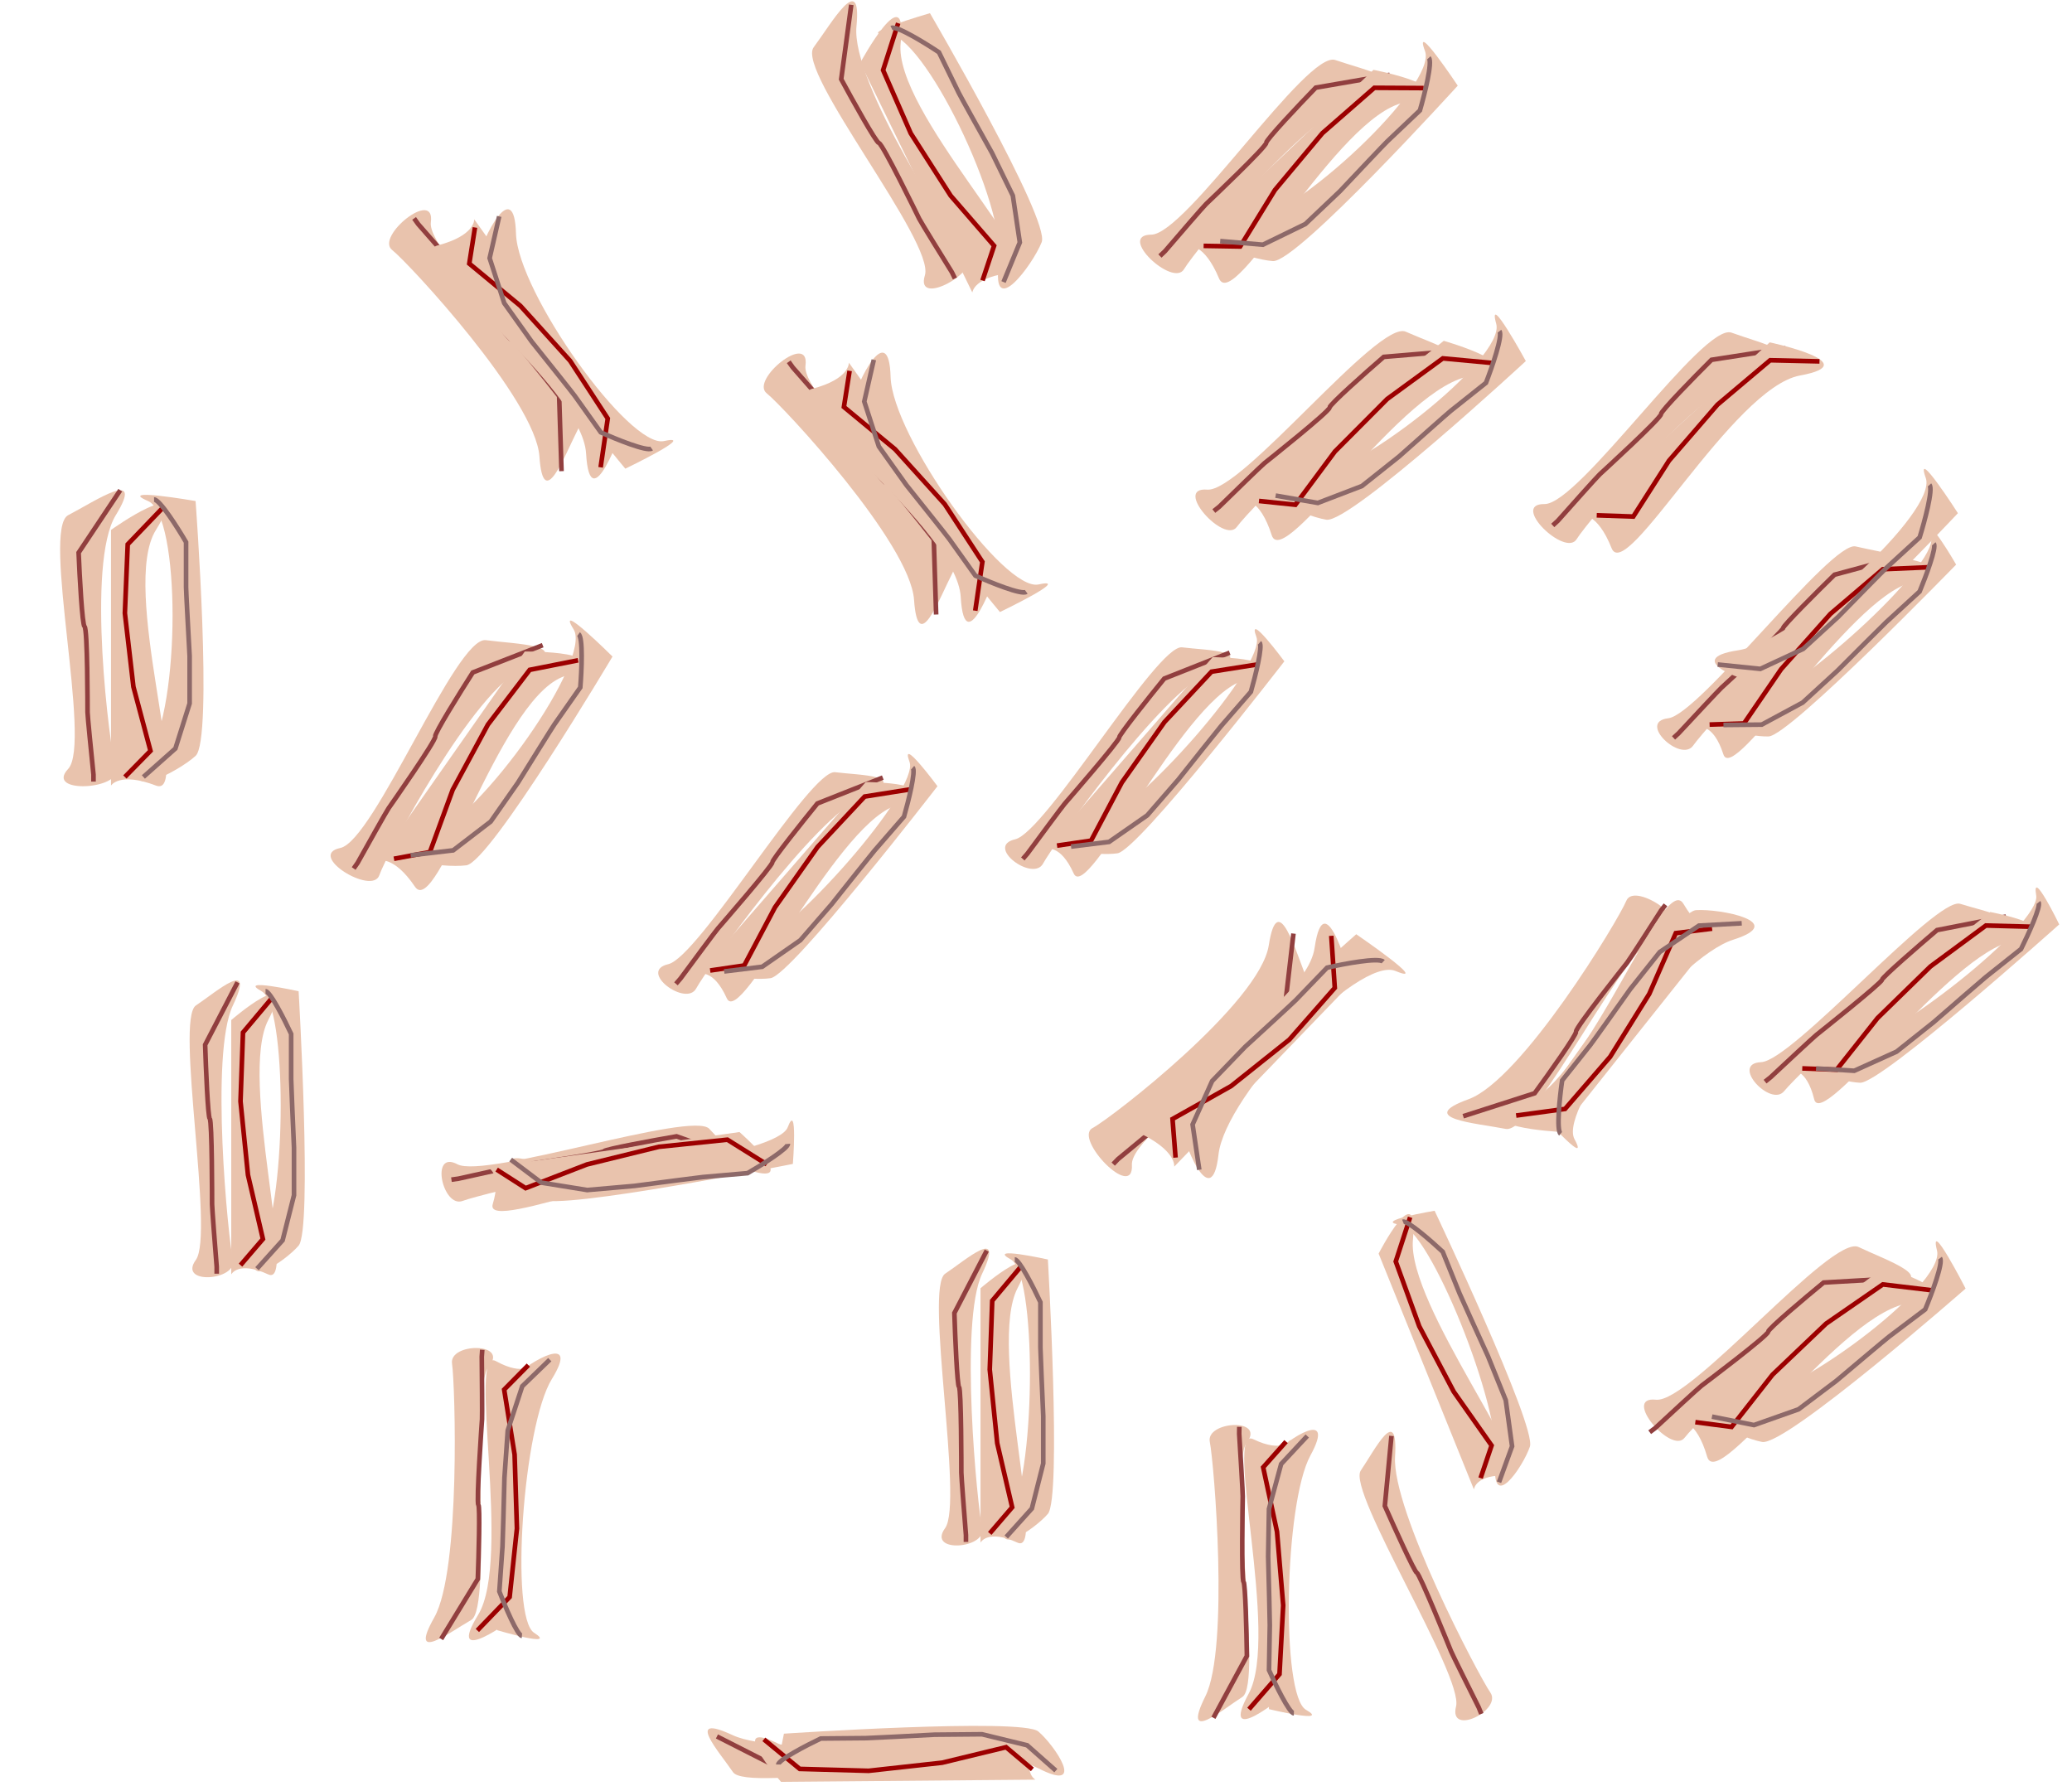
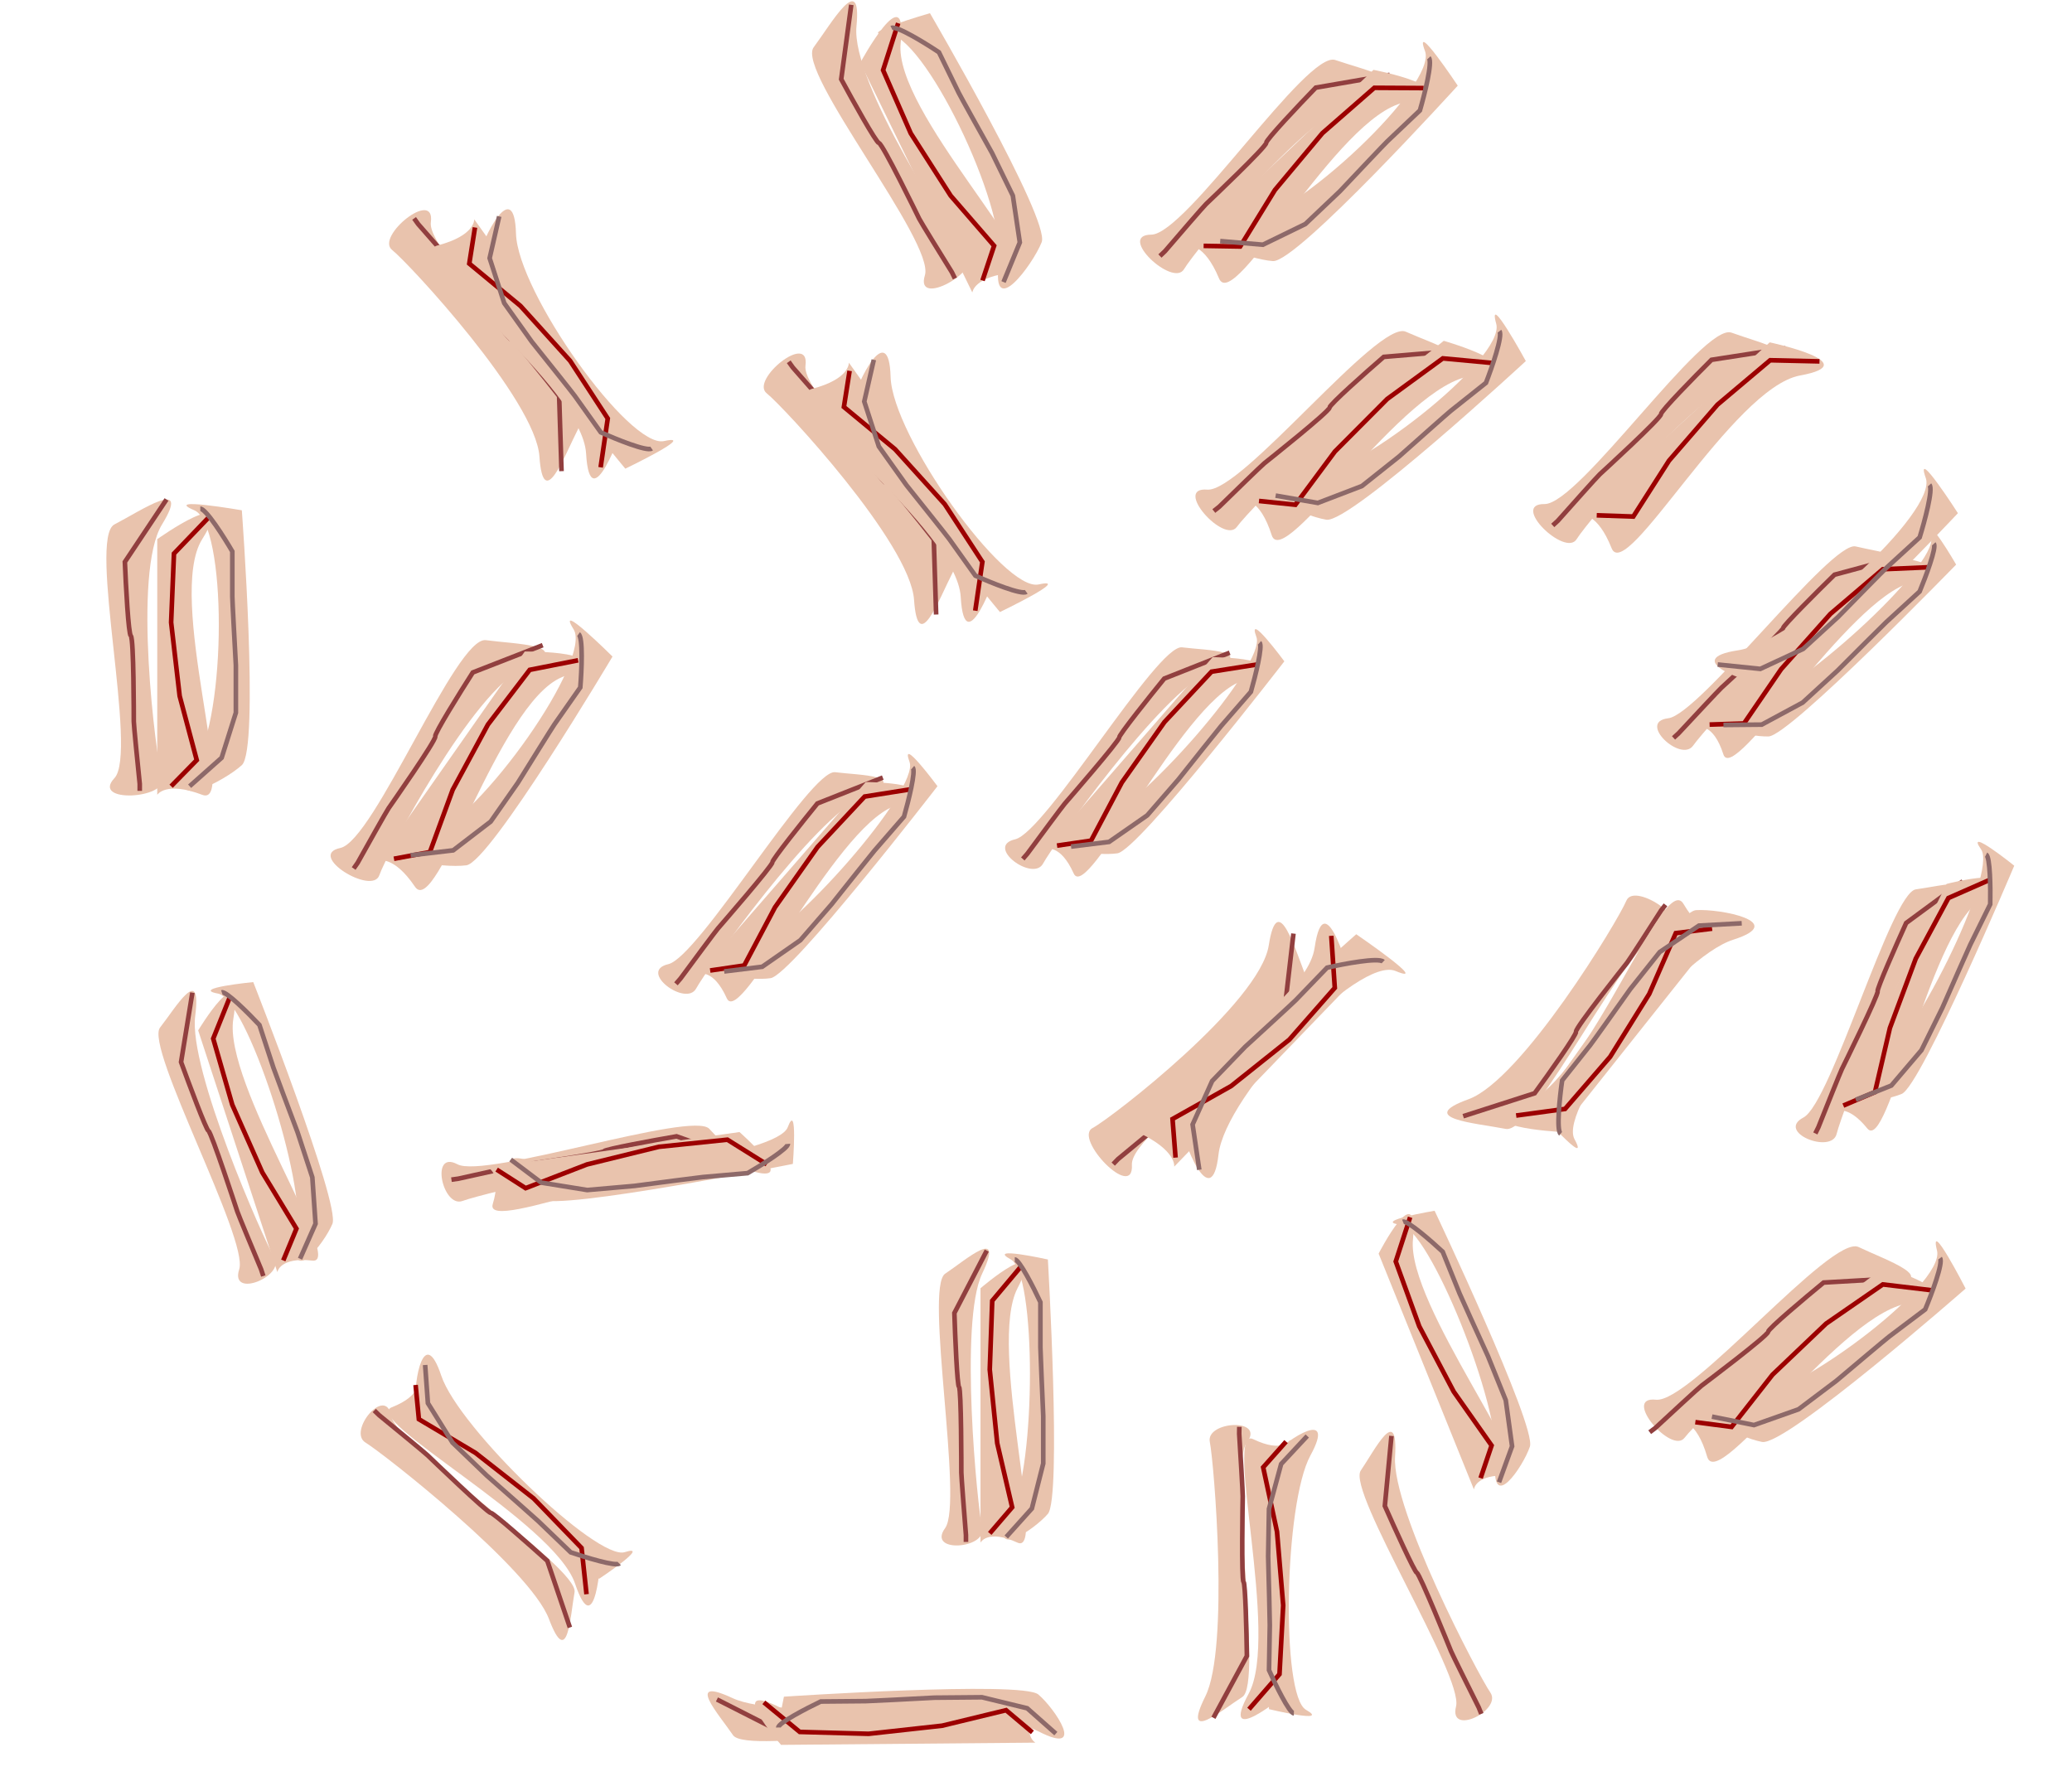
<svg xmlns="http://www.w3.org/2000/svg" width="448" height="386" viewBox="0 0 448 386" fill="none">
-   <path d="M42.354 217.407C46.854 214.408 55.354 206.907 50.354 217.407C45.354 227.907 49.354 267.907 50.354 272.407C51.354 276.908 38.354 277.908 42.354 272.407C46.354 266.907 37.854 220.407 42.354 217.407Z" fill="#E9C3AD" />
+   <path d="M34.602 222.186C37.945 217.935 43.689 208.161 42.205 219.696C40.721 231.231 56.972 267.999 59.323 271.964C61.674 275.93 49.631 280.926 51.721 274.454C53.81 267.982 31.26 226.437 34.602 222.186Z" fill="#E9C3AD" />
  <path d="M255.572 139.969C260.936 140.658 272.271 140.573 261.609 145.218C250.947 149.862 227.724 182.674 225.526 186.727C223.328 190.779 212.861 183.005 219.488 181.478C226.116 179.951 250.208 139.281 255.572 139.969Z" fill="#E9C3AD" />
  <path d="M180.572 166.969C185.936 167.658 197.271 167.573 186.609 172.218C175.947 176.862 152.724 209.674 150.526 213.727C148.328 217.779 137.861 210.005 144.488 208.478C151.116 206.951 175.208 166.281 180.572 166.969Z" fill="#E9C3AD" />
  <path d="M401.237 118.153C406.488 119.444 417.761 120.643 406.642 124.051C395.522 127.458 368.734 157.43 366.091 161.208C363.449 164.986 353.929 156.077 360.687 155.31C367.444 154.543 395.985 116.861 401.237 118.153Z" fill="#E9C3AD" />
-   <path d="M423.829 195.426C428.977 197.08 440.139 199.063 428.809 201.687C417.479 204.31 388.665 232.341 385.765 235.925C382.866 239.509 373.99 229.958 380.785 229.664C387.58 229.37 418.68 193.771 423.829 195.426Z" fill="#E9C3AD" />
-   <path d="M101.881 350.281C97.183 352.959 88.18 359.849 93.9 349.723C99.621 339.597 98.421 299.416 97.737 294.857C97.053 290.298 110.091 290.207 105.717 295.415C101.343 300.623 106.579 347.603 101.881 350.281Z" fill="#E9C3AD" />
+   <path d="M414.251 192.296C419.613 191.595 430.553 188.625 421.427 195.832C412.3 203.04 398.204 240.687 397.112 245.166C396.019 249.645 383.916 244.795 389.936 241.629C395.956 238.464 408.888 192.997 414.251 192.296Z" fill="#E9C3AD" />
+   <path d="M124.228 344.278C123.272 349.6 122.787 360.926 118.684 350.044C114.58 339.163 82.974 314.322 79.037 311.924C75.1 309.526 83.389 299.462 84.582 306.157C85.775 312.853 125.185 338.955 124.228 344.278Z" fill="#E9C3AD" />
  <path d="M153.376 244.093C156.973 248.132 165.583 255.505 154.49 252.015C143.396 248.525 104.342 258.053 100.025 259.67C95.707 261.287 92.908 248.552 98.912 251.748C104.915 254.943 149.78 240.055 153.376 244.093Z" fill="#E9C3AD" />
-   <path d="M158.49 383.183C155.452 378.71 147.877 370.275 158.42 375.184C168.964 380.092 208.927 375.743 213.418 374.704C217.91 373.664 219.023 386.655 213.488 382.703C207.953 378.751 161.529 387.657 158.49 383.183Z" fill="#E9C3AD" />
+   <path d="M158.49 375.183C155.452 370.71 147.877 362.275 158.42 367.184C168.964 372.092 208.927 367.743 213.418 366.704C217.91 365.664 219.023 378.655 213.488 374.703C207.953 370.751 161.529 379.657 158.49 375.183Z" fill="#E9C3AD" />
  <path d="M204.354 275.407C208.854 272.408 217.354 264.907 212.354 275.407C207.354 285.907 211.354 325.907 212.354 330.407C213.354 334.908 200.354 335.908 204.354 330.407C208.354 324.907 199.854 278.407 204.354 275.407Z" fill="#E9C3AD" />
  <path d="M268.62 366.917C264.068 369.837 255.439 377.189 260.621 366.777C265.803 356.366 262.502 316.303 261.581 311.786C260.66 307.268 273.675 306.496 269.58 311.925C265.484 317.355 273.171 363.997 268.62 366.917Z" fill="#E9C3AD" />
  <path d="M294.218 317.97C297.266 313.504 302.338 303.365 301.635 314.974C300.933 326.582 319.625 362.17 322.238 365.969C324.852 369.767 313.173 375.564 314.821 368.966C316.469 362.367 291.169 322.437 294.218 317.97Z" fill="#E9C3AD" />
  <path d="M401.854 269.637C407.728 272.461 420.284 276.693 408.049 277.858C395.813 279.022 367.049 307.142 364.238 310.871C361.427 314.6 350.564 301.842 358.043 302.651C365.522 303.459 395.98 266.813 401.854 269.637Z" fill="#E9C3AD" />
  <path d="M303.951 71.721C309.896 74.39 322.559 78.292 310.358 79.776C298.158 81.261 270.139 110.124 267.427 113.926C264.715 117.727 253.522 105.257 261.019 105.87C268.517 106.483 298.005 69.052 303.951 71.721Z" fill="#E9C3AD" />
  <path d="M105.042 138.417C111.501 139.287 124.751 139.432 113.474 144.321C102.198 149.21 83.53 184.842 82.01 189.257C80.489 193.672 66.215 184.895 73.578 183.353C80.941 181.811 98.584 137.547 105.042 138.417Z" fill="#E9C3AD" />
  <path d="M288.711 12.976C294.867 15.117 307.822 17.9 295.797 20.443C283.771 22.985 258.375 54.18 256.005 58.204C253.634 62.227 241.397 50.78 248.919 50.737C256.442 50.694 282.555 10.835 288.711 12.976Z" fill="#E9C3AD" />
-   <path d="M14.742 111.393C20.532 108.402 31.469 100.921 25.035 111.393C18.602 121.866 23.749 161.761 25.035 166.25C26.322 170.739 9.595 171.736 14.742 166.25C19.889 160.764 8.952 114.385 14.742 111.393Z" fill="#E9C3AD" />
+   <path d="M24.742 113.393C30.532 110.402 41.469 102.921 35.035 113.393C28.602 123.866 33.749 163.761 35.035 168.25C36.322 172.739 19.595 173.736 24.742 168.25C29.889 162.764 18.952 116.385 24.742 113.393Z" fill="#E9C3AD" />
  <path d="M125.013 92.724C122.036 98.522 117.477 110.964 116.633 98.702C115.789 86.44 88.431 56.949 84.777 54.042C81.123 51.135 94.161 40.609 93.157 48.065C92.153 55.52 127.989 86.927 125.013 92.724Z" fill="#E9C3AD" />
  <path d="M206.013 123.724C203.036 129.522 198.477 141.964 197.633 129.702C196.789 117.44 169.431 87.949 165.777 85.042C162.123 82.135 175.161 71.609 174.157 79.064C173.153 86.52 208.989 117.926 206.013 123.724Z" fill="#E9C3AD" />
  <path d="M282.835 212.361C280.128 205.73 276.285 191.887 274.328 204.403C272.371 216.919 240.409 241.672 236.228 243.91C232.047 246.148 245.178 259.799 244.735 251.869C244.292 243.938 285.542 218.993 282.835 212.361Z" fill="#E9C3AD" />
  <path d="M374.386 71.928C380.504 74.176 393.408 77.185 381.341 79.517C369.273 81.849 343.336 112.597 340.896 116.578C338.456 120.559 326.42 108.901 333.942 108.989C341.464 109.077 368.269 69.68 374.386 71.928Z" fill="#E9C3AD" />
  <path d="M325.551 244.095C319.158 242.832 305.941 241.879 317.496 237.688C329.05 233.496 349.857 199.07 351.645 194.756C353.432 190.442 367.144 200.074 359.701 201.164C352.257 202.254 331.945 245.358 325.551 244.095Z" fill="#E9C3AD" />
  <path d="M175.93 10.221C179.823 4.994 186.373 -6.524 185.182 5.709C183.99 17.942 206.105 51.543 209.229 55.014C212.354 58.484 197.757 66.713 199.978 59.526C202.198 52.339 172.037 15.448 175.93 10.221Z" fill="#E9C3AD" />
-   <path d="M51.354 212.407L47.854 219.157L44.354 225.907C44.52 231.073 44.954 241.507 45.354 241.907C45.854 242.407 45.854 259.407 45.854 260.407C45.854 261.207 46.52 269.74 46.854 273.907V275.407" stroke="#913F3F" />
+   <path d="M41.599 214.633L40.374 222.137L39.148 229.641C40.915 234.499 44.574 244.279 45.078 244.535C45.709 244.854 51 261.01 51.312 261.96C51.561 262.721 54.85 270.623 56.464 274.479L56.93 275.904" stroke="#913F3F" />
  <path d="M265.875 141.129L258.805 143.927L251.736 146.725C248.472 150.734 241.954 158.892 241.993 159.457C242.043 160.162 230.89 172.992 230.234 173.747C229.709 174.351 224.614 181.228 222.132 184.591L221.147 185.723" stroke="#913F3F" />
  <path d="M190.875 168.129L183.805 170.927L176.736 173.725C173.472 177.734 166.954 185.892 166.993 186.457C167.043 187.162 155.89 199.992 155.234 200.747C154.709 201.351 149.614 208.228 147.132 211.591L146.147 212.723" stroke="#913F3F" />
  <path d="M411.332 120.31L403.991 122.29L396.65 124.269C392.953 127.883 385.554 135.251 385.529 135.816C385.498 136.523 372.964 148.008 372.227 148.683C371.637 149.224 365.796 155.48 362.949 158.541L361.844 159.554" stroke="#913F3F" />
-   <path d="M433.74 198.183L426.278 199.646L418.817 201.109C414.877 204.456 406.982 211.29 406.918 211.852C406.838 212.554 393.533 223.137 392.751 223.76C392.125 224.258 385.861 230.091 382.808 232.946L381.634 233.88" stroke="#913F3F" />
-   <path d="M95.389 354.387L99.352 347.898L103.314 341.408C103.508 336.243 103.804 325.805 103.432 325.378C102.969 324.844 104.154 307.885 104.224 306.888C104.28 306.09 104.21 297.531 104.168 293.351L104.273 291.855" stroke="#913F3F" />
+   <path d="M424.391 190.56L418.267 195.067L412.144 199.574C410.009 204.282 405.785 213.832 405.967 214.368C406.195 215.037 398.679 230.286 398.237 231.183C397.884 231.9 394.709 239.849 393.166 243.734L392.503 245.08" stroke="#913F3F" />
+   <path d="M123.218 351.892L120.778 344.691L118.338 337.489C114.498 334.028 106.677 327.109 106.111 327.121C105.404 327.134 93.15 315.352 92.429 314.659C91.853 314.104 85.239 308.67 82.005 306.023L80.923 304.983" stroke="#913F3F" />
  <path d="M160.622 250.758L153.451 248.232L146.279 245.705C141.186 246.589 130.915 248.47 130.574 248.922C130.149 249.487 113.314 251.853 112.324 251.992C111.532 252.103 103.174 253.951 99.094 254.861L97.609 255.07" stroke="#913F3F" />
-   <path d="M155.014 375.463L161.795 378.904L168.575 382.345C173.74 382.133 184.169 381.609 184.565 381.205C185.061 380.701 202.06 380.553 203.06 380.544C203.86 380.537 212.388 379.796 216.551 379.426L218.051 379.413" stroke="#913F3F" />
+   <path d="M155.014 367.463L161.795 370.904L168.575 374.345C173.74 374.133 184.169 373.609 184.565 373.205C185.061 372.701 202.06 372.553 203.06 372.544C203.86 372.537 212.388 371.796 216.551 371.426L218.051 371.413" stroke="#913F3F" />
  <path d="M213.354 270.407L209.854 277.157L206.354 283.907C206.521 289.073 206.954 299.507 207.354 299.907C207.854 300.407 207.854 317.407 207.854 318.407C207.854 319.207 208.521 327.74 208.854 331.907V333.407" stroke="#913F3F" />
  <path d="M262.364 371.431L265.981 364.743L269.598 358.055C269.522 352.886 269.271 342.447 268.878 342.04C268.386 341.532 268.683 324.534 268.701 323.534C268.715 322.734 268.197 314.191 267.936 310.019L267.963 308.519" stroke="#913F3F" />
  <path d="M300.858 310.479L300.141 318.049L299.425 325.619C301.515 330.347 305.825 339.858 306.346 340.079C306.997 340.355 313.365 356.117 313.74 357.044C314.039 357.786 317.854 365.448 319.724 369.187L320.286 370.578" stroke="#913F3F" />
  <path d="M410.49 276.383L402.391 276.852L394.292 277.32C390.295 280.601 382.298 287.324 382.288 287.976C382.276 288.79 368.699 299.021 367.9 299.623C367.261 300.104 360.962 305.924 357.892 308.774L356.694 309.677" stroke="#913F3F" />
  <path d="M315.354 75.811L307.27 76.491L299.186 77.171C295.276 80.555 287.458 87.487 287.465 88.138C287.474 88.952 274.17 99.535 273.387 100.158C272.761 100.656 266.616 106.639 263.622 109.568L262.448 110.502" stroke="#913F3F" />
  <path d="M117.342 139.505L109.785 142.454L102.227 145.402C99.439 149.757 93.911 158.623 94.103 159.246C94.343 160.024 84.592 173.95 84.018 174.769C83.559 175.424 79.367 182.906 77.328 186.565L76.468 187.793" stroke="#913F3F" />
  <path d="M300.477 16.186L292.483 17.568L284.49 18.95C280.889 22.662 273.705 30.248 273.769 30.896C273.848 31.707 261.517 43.409 260.792 44.097C260.211 44.648 254.612 51.144 251.884 54.322L250.796 55.355" stroke="#913F3F" />
-   <path d="M26 106L21.5 112.75L17 119.5C17.214 124.667 17.771 135.1 18.286 135.5C18.929 136 18.929 153 18.929 154C18.929 154.8 19.786 163.333 20.214 167.5V169" stroke="#913F3F" />
+   <path d="M36 108L31.5 114.75L27 121.5C27.214 126.667 27.771 137.1 28.286 137.5C28.929 138 28.929 155 28.929 156C28.929 156.8 29.786 165.333 30.214 169.5V171" stroke="#913F3F" />
  <path d="M121.41 101.875L121.154 93.766L120.898 85.658C117.723 81.576 111.211 73.406 110.56 73.379C109.746 73.345 99.874 59.505 99.293 58.691C98.829 58.04 93.176 51.59 90.407 48.447L89.536 47.226" stroke="#913F3F" />
  <path d="M202.41 132.875L202.154 124.766L201.898 116.658C198.723 112.576 192.211 104.406 191.56 104.379C190.746 104.345 180.874 90.505 180.293 89.691C179.829 89.04 174.176 82.59 171.407 79.447L170.536 78.226" stroke="#913F3F" />
  <path d="M279.669 201.859L278.7 210.2L277.731 218.54C273.965 222.095 266.259 229.179 265.556 229.069C264.677 228.932 252.87 241.175 252.176 241.895C251.62 242.472 244.985 247.954 241.737 250.624L240.695 251.704" stroke="#913F3F" />
  <path d="M386.086 75.317L378.069 76.559L370.053 77.802C366.388 81.45 359.072 88.91 359.125 89.559C359.19 90.371 346.657 101.856 345.919 102.531C345.33 103.072 339.617 109.469 336.835 112.6L335.729 113.613" stroke="#913F3F" />
  <path d="M316.369 241.351L324.093 238.87L331.816 236.388C334.865 232.211 340.924 223.699 340.77 223.066C340.578 222.275 351.161 208.97 351.784 208.188C352.282 207.562 356.923 200.35 359.181 196.822L360.115 195.648" stroke="#913F3F" />
  <path d="M184.055 1.046L182.969 9.085L181.884 17.125C184.341 21.674 189.416 30.808 190.053 30.942C190.85 31.109 198.303 46.389 198.741 47.288C199.092 48.007 203.603 55.301 205.814 58.858L206.472 60.206" stroke="#913F3F" />
-   <path d="M50 220.556C50 220.556 64.5 208.056 58 220.556C51.5 233.056 64.5 278.555 58 275.556C51.5 272.556 50 275.556 50 275.556V220.556Z" fill="#E9C3AD" />
+   <path d="M42.849 222.798C42.849 222.798 52.738 206.406 50.451 220.308C48.165 234.21 74.68 273.404 67.569 272.576C60.459 271.749 59.967 275.066 59.967 275.066L42.849 222.798Z" fill="#E9C3AD" />
  <path d="M262.191 142.097C262.191 142.097 281.335 142.176 268.229 147.345C255.122 152.515 235.084 195.382 232.145 188.854C229.207 182.327 226.108 183.606 226.108 183.606L262.191 142.097Z" fill="#E9C3AD" />
  <path d="M187.191 169.097C187.191 169.097 206.335 169.176 193.229 174.345C180.122 179.515 160.084 222.382 157.145 215.854C154.207 209.327 151.108 210.606 151.108 210.606L187.191 169.097Z" fill="#E9C3AD" />
  <path d="M407.771 120.062C407.771 120.062 426.783 122.307 413.175 125.96C399.568 129.612 374.805 169.936 372.625 163.117C370.445 156.299 367.22 157.219 367.22 157.219L407.771 120.062Z" fill="#E9C3AD" />
-   <path d="M430.322 197.196C430.322 197.196 449.131 200.762 435.302 203.457C421.473 206.151 393.958 244.649 392.259 237.695C390.56 230.741 387.279 231.434 387.279 231.434L430.322 197.196Z" fill="#E9C3AD" />
-   <path d="M111.359 349.727C111.359 349.727 96.023 361.185 103.379 349.169C110.735 337.153 100.94 290.858 107.215 294.303C113.49 297.748 115.196 294.861 115.196 294.861L111.359 349.727Z" fill="#E9C3AD" />
+   <path d="M420.879 191.125C420.879 191.125 439.411 186.323 428.054 194.662C416.698 203.001 408.244 249.559 403.74 243.995C399.235 238.432 396.564 240.459 396.564 240.459L420.879 191.125Z" fill="#E9C3AD" />
+   <path d="M129.88 336.648C129.88 336.648 128.841 355.764 124.335 342.415C119.83 329.066 78.022 306.901 84.689 304.295C91.356 301.688 90.234 298.528 90.234 298.528L129.88 336.648Z" fill="#E9C3AD" />
  <path d="M159.89 244.777C159.89 244.777 174.286 257.396 161.003 252.699C147.721 248.002 104.474 267.208 106.539 260.354C108.604 253.5 105.425 252.432 105.425 252.432L159.89 244.777Z" fill="#E9C3AD" />
-   <path d="M168.879 385.283C168.879 385.283 156.253 370.893 168.81 377.283C181.366 383.674 226.75 370.277 223.808 376.803C220.865 383.329 223.877 384.803 223.877 384.803L168.879 385.283Z" fill="#E9C3AD" />
+   <path d="M168.879 377.283C168.879 377.283 156.253 362.893 168.81 369.283C181.366 375.674 226.75 362.277 223.808 368.803C220.865 375.329 223.877 376.803 223.877 376.803L168.879 377.283Z" fill="#E9C3AD" />
  <path d="M212 278.556C212 278.556 226.5 266.056 220 278.556C213.5 291.056 226.5 336.555 220 333.556C213.5 330.557 212 333.556 212 333.556V278.556Z" fill="#E9C3AD" />
  <path d="M278.002 366.314C278.002 366.314 263.286 378.559 270.003 366.174C276.72 353.79 264.516 308.071 270.963 311.183C277.41 314.295 278.962 311.322 278.962 311.322L278.002 366.314Z" fill="#E9C3AD" />
  <path d="M298.081 271.059C298.081 271.059 306.843 254.038 305.499 268.062C304.155 282.087 333.252 319.403 326.102 319.058C318.952 318.712 318.685 322.054 318.685 322.054L298.081 271.059Z" fill="#E9C3AD" />
  <path d="M407.414 273.959C407.414 273.959 428.049 280.469 413.263 281.722C398.478 282.975 371.465 323.108 369.119 314.987C366.773 306.866 363.269 307.224 363.269 307.224L407.414 273.959Z" fill="#E9C3AD" />
  <path d="M312.166 73.692C312.166 73.692 332.965 79.66 318.217 81.299C303.469 82.939 277.516 123.765 274.959 115.708C272.401 107.651 268.908 108.101 268.908 108.101L312.166 73.692Z" fill="#E9C3AD" />
  <path d="M113.465 140.876C113.465 140.876 135.102 140.69 121.428 146.451C107.753 152.212 94.464 198.728 89.724 191.729C84.983 184.73 81.761 186.154 81.761 186.154L113.465 140.876Z" fill="#E9C3AD" />
  <path d="M296.974 15.101C296.974 15.101 318.214 19.233 303.665 22.152C289.117 25.07 266.821 68.004 263.571 60.2C260.321 52.397 256.88 53.15 256.88 53.15L296.974 15.101Z" fill="#E9C3AD" />
-   <path d="M24 114.583C24 114.583 41.618 102.021 33.72 114.583C25.823 127.146 41.618 172.872 33.72 169.858C25.823 166.844 24 169.858 24 169.858V114.583Z" fill="#E9C3AD" />
+   <path d="M34 116.583C34 116.583 51.618 104.021 43.72 116.583C35.822 129.146 51.618 174.872 43.72 171.858C35.822 168.844 34 171.858 34 171.858V116.583Z" fill="#E9C3AD" />
  <path d="M134.635 92.417C134.635 92.417 127.587 112.875 126.722 98.062C125.857 83.248 86.444 55.194 94.624 53.062C102.804 50.929 102.537 47.417 102.537 47.417L134.635 92.417Z" fill="#E9C3AD" />
  <path d="M215.635 123.417C215.635 123.417 208.587 143.875 207.722 129.062C206.857 114.248 167.444 86.194 175.624 84.062C183.804 81.929 183.537 78.417 183.537 78.417L215.635 123.417Z" fill="#E9C3AD" />
  <path d="M292.275 212.454C292.275 212.454 286.44 189.786 284.241 204.939C282.043 220.093 237.231 240.812 245.851 244.747C254.472 248.683 253.884 252.262 253.884 252.262L292.275 212.454Z" fill="#E9C3AD" />
  <path d="M382.639 74.023C382.639 74.023 403.803 78.525 389.206 81.189C374.608 83.853 351.567 126.391 348.453 118.532C345.34 110.673 341.886 111.365 341.886 111.365L382.639 74.023Z" fill="#E9C3AD" />
  <path d="M337.185 244.735C337.185 244.735 315.577 243.599 329.578 238.684C343.579 233.769 359.682 188.151 363.987 195.426C368.291 202.701 371.594 201.477 371.594 201.477L337.185 244.735Z" fill="#E9C3AD" />
  <path d="M186.004 13.566C186.004 13.566 196.331 -5.448 194.74 9.305C193.149 24.058 227.39 58.232 218.971 58.985C210.551 59.738 210.234 63.246 210.234 63.246L186.004 13.566Z" fill="#E9C3AD" />
-   <path d="M56.568 214.333C51.068 211.333 64.568 214.333 64.568 214.333C64.568 214.333 67.568 265.832 64.568 269.333C61.568 272.834 51.068 279.834 56.568 269.333C62.068 258.832 62.068 217.333 56.568 214.333Z" fill="#E9C3AD" />
+   <path d="M47.154 214.841C40.993 213.701 54.757 212.351 54.757 212.351C54.757 212.351 73.636 260.358 71.875 264.619C70.113 268.88 62.313 278.8 64.272 267.109C66.23 255.418 53.315 215.98 47.154 214.841Z" fill="#E9C3AD" />
  <path d="M271.658 137.748C269.476 131.875 277.696 142.996 277.696 142.996C277.696 142.996 246.174 183.831 241.613 184.505C237.052 185.179 224.535 183.574 235.575 179.257C246.615 174.94 273.841 143.62 271.658 137.748Z" fill="#E9C3AD" />
  <path d="M196.658 164.748C194.476 158.875 202.696 169.996 202.696 169.996C202.696 169.996 171.174 210.831 166.613 211.505C162.052 212.179 149.535 210.574 160.575 206.257C171.615 201.94 198.841 170.62 196.658 164.748Z" fill="#E9C3AD" />
  <path d="M417.545 116.179C416.041 110.098 422.95 122.078 422.95 122.078C422.95 122.078 387.008 159.082 382.4 159.235C377.792 159.388 365.537 156.376 376.995 153.337C388.453 150.297 419.049 122.261 417.545 116.179Z" fill="#E9C3AD" />
-   <path d="M440.259 193.617C439.183 187.445 445.239 199.878 445.239 199.878C445.239 199.878 406.803 234.285 402.196 234.116C397.588 233.948 385.573 230.088 397.215 227.856C408.857 225.623 441.335 199.789 440.259 193.617Z" fill="#E9C3AD" />
-   <path d="M115.483 353.047C120.76 356.423 107.503 352.489 107.503 352.489C107.503 352.489 108.102 300.906 111.339 297.623C114.576 294.339 125.539 288.089 119.32 298.181C113.101 308.273 110.206 349.67 115.483 353.047Z" fill="#E9C3AD" />
+   <path d="M428.338 183.648C424.731 178.526 435.514 187.185 435.514 187.185C435.514 187.185 415.438 234.704 411.199 236.518C406.96 238.333 394.447 239.969 404.023 232.982C413.599 225.994 431.945 188.771 428.338 183.648Z" fill="#E9C3AD" />
+   <path d="M135.072 335.612C141.046 333.726 129.527 341.379 129.527 341.379C129.527 341.379 90.325 307.847 89.88 303.258C89.436 298.669 91.668 286.249 95.425 297.491C99.183 308.734 129.097 337.497 135.072 335.612Z" fill="#E9C3AD" />
  <path d="M170.316 243.744C172.521 237.88 171.429 251.666 171.429 251.666C171.429 251.666 120.849 261.804 116.965 259.32C113.08 256.837 104.687 247.413 115.851 251.398C127.016 255.383 168.111 249.608 170.316 243.744Z" fill="#E9C3AD" />
-   <path d="M169.568 382.861C166.616 388.387 169.499 374.862 169.499 374.862C169.499 374.862 220.969 371.412 224.496 374.382C228.024 377.351 235.115 387.79 224.566 382.381C214.018 376.973 172.52 377.335 169.568 382.861Z" fill="#E9C3AD" />
+   <path d="M169.568 374.861C166.616 380.387 169.499 366.862 169.499 366.862C169.499 366.862 220.969 363.412 224.496 366.382C228.024 369.351 235.115 379.79 224.566 374.381C214.018 368.973 172.52 369.335 169.568 374.861Z" fill="#E9C3AD" />
  <path d="M218.568 272.333C213.068 269.333 226.568 272.333 226.568 272.333C226.568 272.333 229.568 323.832 226.568 327.333C223.568 330.834 213.068 337.834 218.568 327.333C224.068 316.832 224.068 275.333 218.568 272.333Z" fill="#E9C3AD" />
  <path d="M282.376 369.7C287.822 372.795 274.377 369.56 274.377 369.56C274.377 369.56 272.276 318.017 275.337 314.568C278.397 311.12 289.018 304.305 283.335 314.708C277.653 325.112 276.929 366.604 282.376 369.7Z" fill="#E9C3AD" />
  <path d="M302.769 264.792C296.546 264.071 310.187 261.795 310.187 261.795C310.187 261.795 332.26 308.421 330.79 312.791C329.32 317.16 322.207 327.584 323.373 315.787C324.538 303.991 308.993 265.513 302.769 264.792Z" fill="#E9C3AD" />
  <path d="M418.815 270.412C416.965 262.962 424.998 278.617 424.998 278.617C424.998 278.617 386.108 312.747 380.988 311.782C375.868 310.816 362.151 304.267 374.805 303.576C387.459 302.885 420.666 277.862 418.815 270.412Z" fill="#E9C3AD" />
  <path d="M323.512 70.03C321.468 62.631 329.908 78.071 329.908 78.071C329.908 78.071 291.925 113.207 286.781 112.375C281.637 111.544 267.754 105.357 280.385 104.335C293.016 103.313 325.557 77.429 323.512 70.03Z" fill="#E9C3AD" />
  <path d="M124.018 136.069C119.957 129.555 132.434 141.962 132.434 141.962C132.434 141.962 105.994 186.439 100.826 187.103C95.658 187.766 80.59 185.777 92.41 181.21C104.231 176.642 128.08 142.582 124.018 136.069Z" fill="#E9C3AD" />
  <path d="M308.116 11.069C305.434 3.876 315.188 18.521 315.188 18.521C315.188 18.521 280.411 56.834 275.215 56.454C270.018 56.074 255.649 51.121 268.143 49.002C280.637 46.883 310.798 18.261 308.116 11.069Z" fill="#E9C3AD" />
-   <path d="M32.014 108.336C24.951 105.33 42.288 108.336 42.288 108.336C42.288 108.336 46.14 159.935 42.288 163.443C38.435 166.951 24.951 173.964 32.014 163.443C39.077 152.921 39.077 111.342 32.014 108.336Z" fill="#E9C3AD" />
+   <path d="M42.014 110.336C34.95 107.33 52.288 110.336 52.288 110.336C52.288 110.336 56.14 161.935 52.288 165.443C48.435 168.951 34.95 175.964 42.014 165.443C49.077 154.921 49.077 113.342 42.014 110.336Z" fill="#E9C3AD" />
  <path d="M143.567 95.371C151.062 93.716 135.202 101.337 135.202 101.337C135.202 101.337 102.102 61.567 103.202 56.474C104.301 51.381 111.206 37.84 111.566 50.508C111.925 63.175 136.071 97.026 143.567 95.371Z" fill="#E9C3AD" />
  <path d="M224.567 126.371C232.062 124.717 216.202 132.337 216.202 132.337C216.202 132.337 183.102 92.567 184.202 87.474C185.301 82.381 192.206 68.84 192.566 81.508C192.925 94.175 217.071 128.026 224.567 126.371Z" fill="#E9C3AD" />
  <path d="M301.734 209.95C309.659 213.246 293.243 202.006 293.243 202.006C293.243 202.006 254.222 236.189 254.97 241.694C255.717 247.199 261.99 262.675 263.46 249.637C264.931 236.598 293.809 206.653 301.734 209.95Z" fill="#E9C3AD" />
  <path d="M416.392 103.387C413.836 96.149 423.333 110.962 423.333 110.962C423.333 110.962 387.893 148.662 382.704 148.192C377.514 147.721 363.233 142.518 375.763 140.617C388.292 138.716 418.947 110.626 416.392 103.387Z" fill="#E9C3AD" />
  <path d="M340.436 246.319C344.093 253.069 332.396 239.923 332.396 239.923C332.396 239.923 361.502 197.143 366.701 196.796C371.899 196.449 386.819 199.355 374.741 203.192C362.663 207.029 336.78 239.57 340.436 246.319Z" fill="#E9C3AD" />
  <path d="M191.834 7.354C184.168 7.749 201.068 2.85 201.068 2.85C201.068 2.85 227.15 47.538 225.225 52.38C223.3 57.222 214.255 69.437 215.991 56.884C217.727 44.331 199.5 6.959 191.834 7.354Z" fill="#E9C3AD" />
-   <path d="M59 215.555L52.538 223.254L52 238.139L53.615 254.05L56.846 267.909L52 273.555" stroke="#9C0000" />
+   <path d="M49.845 215.244L46.101 224.572L50.222 238.885L56.709 253.504L64.093 265.668L61.245 272.542" stroke="#9C0000" />
  <path d="M271.881 143.664L261.954 145.235L251.782 156.116L242.562 169.184L235.909 181.763L228.547 182.845" stroke="#9C0000" />
  <path d="M196.881 170.664L186.954 172.235L176.782 183.116L167.562 196.184L160.909 208.763L153.547 209.845" stroke="#9C0000" />
  <path d="M417.135 122.647L407.094 123.084L395.756 132.743L385.116 144.684L377.081 156.429L369.644 156.67" stroke="#9C0000" />
-   <path d="M439.429 200.387L429.382 200.123L417.397 208.968L405.95 220.137L397.116 231.293L389.681 231.015" stroke="#9C0000" />
-   <path d="M103.21 352.541L110.193 345.312L111.769 330.501L111.267 314.515L109.011 300.465L114.239 295.171" stroke="#9C0000" />
+   <path d="M430.477 190.125L421.277 194.174L414.214 207.288L408.629 222.274L405.4 236.133L398.557 239.055" stroke="#9C0000" />
+   <path d="M126.815 344.707L125.744 334.713L115.387 324.008L102.798 314.144L90.569 306.868L89.858 299.461" stroke="#9C0000" />
  <path d="M165.793 251.754L157.269 246.427L142.454 247.965L126.922 251.779L113.648 256.907L107.383 252.894" stroke="#9C0000" />
-   <path d="M165.161 376.089L172.916 382.483L187.805 382.892L203.702 381.137L217.531 377.786L223.22 382.582" stroke="#9C0000" />
+   <path d="M165.161 368.089L172.916 374.483L187.805 374.892L203.702 373.137L217.531 369.786L223.22 374.582" stroke="#9C0000" />
  <path d="M221 273.555L214.538 281.254L214 296.139L215.615 312.05L218.846 325.909L214 331.555" stroke="#9C0000" />
  <path d="M270.053 369.579L276.648 361.994L277.447 347.121L276.109 331.183L273.121 317.271L278.065 311.71" stroke="#9C0000" />
  <path d="M304.891 263.204L301.784 272.763L306.861 286.766L314.319 300.913L322.506 312.552L320.128 319.603" stroke="#9C0000" />
  <path d="M417.693 278.988L407.1 277.724L394.842 286.191L383.246 297.241L374.4 308.53L366.558 307.505" stroke="#9C0000" />
  <path d="M322.586 78.476L311.964 77.49L299.932 86.274L288.629 97.624L280.081 109.141L272.215 108.321" stroke="#9C0000" />
  <path d="M124.999 142.767L114.533 144.838L105.492 156.678L97.878 170.771L92.953 184.241L85.178 185.689" stroke="#9C0000" />
  <path d="M307.82 19.044L297.152 18.987L285.931 28.787L275.66 41.079L268.149 53.297L260.241 53.166" stroke="#9C0000" />
-   <path d="M35 110L27.615 117.699L27 132.584L28.846 148.496L32.538 162.354L27 168" stroke="#9C0000" />
+   <path d="M45 112L37.615 119.699L37 134.584L38.846 150.496L42.538 164.354L37 170" stroke="#9C0000" />
  <path d="M129.865 101.048L131.406 90.492L123.264 78.017L112.521 66.135L101.467 56.997L102.697 49.184" stroke="#9C0000" />
  <path d="M210.865 132.048L212.406 121.492L204.264 109.017L193.521 97.135L182.467 87.997L183.697 80.184" stroke="#9C0000" />
  <path d="M287.846 202.347L288.602 213.602L278.772 224.797L266.195 234.829L253.519 241.955L254.175 250.304" stroke="#9C0000" />
  <path d="M393.405 78.137L382.74 77.894L371.35 87.496L360.866 99.607L353.143 111.692L345.238 111.423" stroke="#9C0000" />
  <path d="M327.817 241.205L338.389 239.777L348.137 228.511L356.597 214.909L362.334 201.765L370.184 200.794" stroke="#9C0000" />
  <path d="M194.202 5.012L190.94 15.169L196.912 28.818L205.546 42.309L214.94 53.147L212.437 60.649" stroke="#9C0000" />
-   <path d="M57.414 214.332C58.399 214.332 61.517 220.486 62.953 223.563C62.953 226.469 62.953 232.486 62.953 233.307C62.953 234.127 63.363 243.563 63.568 248.178V258.435L61.106 268.178L55.568 274.332" stroke="#8D6969" />
+   <path d="M47.958 214.576C48.893 214.27 53.772 219.148 56.094 221.625C56.998 224.387 58.871 230.105 59.127 230.885C59.382 231.664 62.709 240.504 64.34 244.826L67.532 254.573L68.225 264.599L64.877 272.171" stroke="#8D6969" />
  <path d="M272.338 138.978C273.081 139.623 271.397 146.313 270.462 149.578C268.556 151.771 264.608 156.312 264.07 156.931C263.532 157.55 257.651 164.941 254.778 168.559L248.049 176.299L239.799 182.038L231.581 183.049" stroke="#8D6969" />
  <path d="M197.338 165.978C198.081 166.623 196.397 173.313 195.462 176.578C193.556 178.771 189.608 183.312 189.07 183.931C188.532 184.55 182.651 191.941 179.778 195.559L173.049 203.299L164.799 209.038L156.581 210.049" stroke="#8D6969" />
  <path d="M418.121 117.58C418.786 118.306 416.355 124.763 415.057 127.9C412.914 129.863 408.478 133.928 407.873 134.483C407.268 135.037 400.588 141.714 397.324 144.984L389.762 151.913L380.916 156.681L372.637 156.755" stroke="#8D6969" />
-   <path d="M440.76 195.118C441.373 195.888 438.498 202.159 436.984 205.199C434.71 207.008 430.001 210.753 429.359 211.264C428.716 211.775 421.587 217.97 418.103 221.004L410.076 227.388L400.918 231.527L392.655 231.024" stroke="#8D6969" />
-   <path d="M112.848 353.711C111.866 353.642 109.185 347.286 107.967 344.116C108.17 341.218 108.59 335.215 108.647 334.397C108.704 333.578 108.953 324.137 109.071 319.518L109.786 309.287L112.921 299.739L118.875 293.986" stroke="#8D6969" />
+   <path d="M429.432 184.791C430.315 185.226 430.391 192.125 430.319 195.519C429.034 198.126 426.374 203.523 426.011 204.259C425.648 204.995 421.845 213.64 419.989 217.871L415.454 227.071L408.939 234.722L401.251 237.793" stroke="#8D6969" />
+   <path d="M133.892 338.06C133.21 338.769 126.613 336.752 123.4 335.654C121.305 333.64 116.967 329.47 116.376 328.901C115.784 328.332 108.698 322.088 105.229 319.037L97.836 311.928L92.518 303.401L91.921 295.143" stroke="#8D6969" />
  <path d="M170.354 247.341C170.44 248.322 164.581 251.964 161.641 253.663C158.746 253.916 152.752 254.441 151.935 254.512C151.117 254.584 141.753 255.815 137.173 256.421L126.956 257.315L117.035 255.712L110.422 250.731" stroke="#8D6969" />
-   <path d="M168.277 381.529C168.269 380.544 174.395 377.373 177.46 375.91C180.365 375.885 186.382 375.832 187.203 375.825C188.023 375.818 197.455 375.325 202.069 375.08L212.325 374.99L222.089 377.367L228.291 382.851" stroke="#8D6969" />
+   <path d="M168.277 373.529C168.269 372.544 174.395 369.373 177.46 367.91C180.365 367.885 186.382 367.832 187.203 367.825C188.023 367.818 197.455 367.325 202.069 367.08L212.325 366.99L222.089 369.367L228.291 374.851" stroke="#8D6969" />
  <path d="M219.414 272.332C220.399 272.332 223.517 278.486 224.953 281.563C224.953 284.469 224.953 290.486 224.953 291.307C224.953 292.127 225.363 301.563 225.568 306.178V316.435L223.106 326.178L217.568 332.332" stroke="#8D6969" />
  <path d="M279.757 370.455C278.773 370.438 275.762 364.231 274.381 361.129C274.431 358.224 274.536 352.207 274.551 351.387C274.565 350.567 274.319 341.125 274.195 336.507L274.374 326.252L277.005 316.553L282.65 310.497" stroke="#8D6969" />
  <path d="M303.342 264.172C304.255 263.803 309.451 268.341 311.935 270.656C313.024 273.35 315.278 278.929 315.585 279.69C315.893 280.451 319.808 289.046 321.727 293.249L325.569 302.758L326.937 312.714L324.107 320.495" stroke="#8D6969" />
  <path d="M419.464 272.042C420.204 273.025 417.635 279.841 416.258 283.126C413.937 284.875 409.132 288.496 408.477 288.99C407.821 289.484 400.594 295.572 397.062 298.554L388.871 304.727L379.238 308.133L370.157 306.308" stroke="#8D6969" />
  <path d="M324.203 71.616C324.969 72.58 322.58 79.461 321.289 82.781C319.015 84.59 314.306 88.335 313.663 88.846C313.021 89.357 305.956 95.632 302.503 98.706L294.477 105.091L284.936 108.748L275.81 107.161" stroke="#8D6969" />
  <path d="M125.09 137.109C126.098 137.815 125.761 145.091 125.467 148.641C123.8 151.022 120.348 155.951 119.878 156.623C119.407 157.295 114.415 165.319 111.978 169.246L106.095 177.648L97.986 183.865L88.785 184.935" stroke="#8D6969" />
  <path d="M308.938 12.501C309.785 13.394 308.004 20.457 307.008 23.877C304.9 25.877 300.535 30.019 299.94 30.584C299.345 31.149 292.853 38.016 289.682 41.379L282.242 48.439L273.057 52.914L263.827 52.128" stroke="#8D6969" />
-   <path d="M33.308 108C34.538 108 38.436 114.154 40.231 117.231C40.231 120.137 40.231 126.154 40.231 126.974C40.231 127.795 40.744 137.231 41 141.846V152.103L37.923 161.846L31 168" stroke="#8D6969" />
+   <path d="M43.308 110C44.538 110 48.436 116.154 50.231 119.231C50.231 122.137 50.231 128.154 50.231 128.974C50.231 129.795 50.744 139.231 51 143.846V154.103L47.923 163.846L41 170" stroke="#8D6969" />
  <path d="M140.894 96.977C139.892 97.692 133.146 94.945 129.898 93.482C128.21 91.117 124.716 86.218 124.24 85.55C123.763 84.882 117.866 77.498 114.977 73.889L109.021 65.539L105.868 55.82L107.931 46.79" stroke="#8D6969" />
  <path d="M221.894 127.977C220.892 128.692 214.146 125.945 210.898 124.482C209.21 122.117 205.716 117.218 205.24 116.55C204.763 115.882 198.866 108.498 195.977 104.889L190.021 96.539L186.868 86.82L188.931 77.79" stroke="#8D6969" />
  <path d="M299.071 207.934C298.054 206.982 290.559 208.401 286.939 209.229C284.92 211.322 280.741 215.656 280.171 216.247C279.602 216.837 272.624 223.237 269.207 226.362L262.083 233.749L257.859 243.145L259.306 252.93" stroke="#8D6969" />
  <path d="M417.189 104.851C418.02 105.759 416.116 112.79 415.06 116.192C412.918 118.155 408.482 122.22 407.877 122.774C407.272 123.329 400.661 130.082 397.432 133.389L389.87 140.318L380.607 144.632L371.393 143.685" stroke="#8D6969" />
  <path d="M337.432 245.154C336.468 244.388 337.249 237.145 337.76 233.62C339.569 231.346 343.315 226.637 343.825 225.995C344.336 225.352 349.809 217.649 352.481 213.877L358.866 205.85L367.34 200.14L376.588 199.634" stroke="#8D6969" />
  <path d="M192.749 6.047C193.855 5.507 200.056 9.33 203.018 11.308C204.292 13.92 206.929 19.328 207.289 20.066C207.649 20.803 212.246 29.059 214.5 33.095L218.996 42.314L220.502 52.42L216.977 60.986" stroke="#8D6969" />
</svg>
